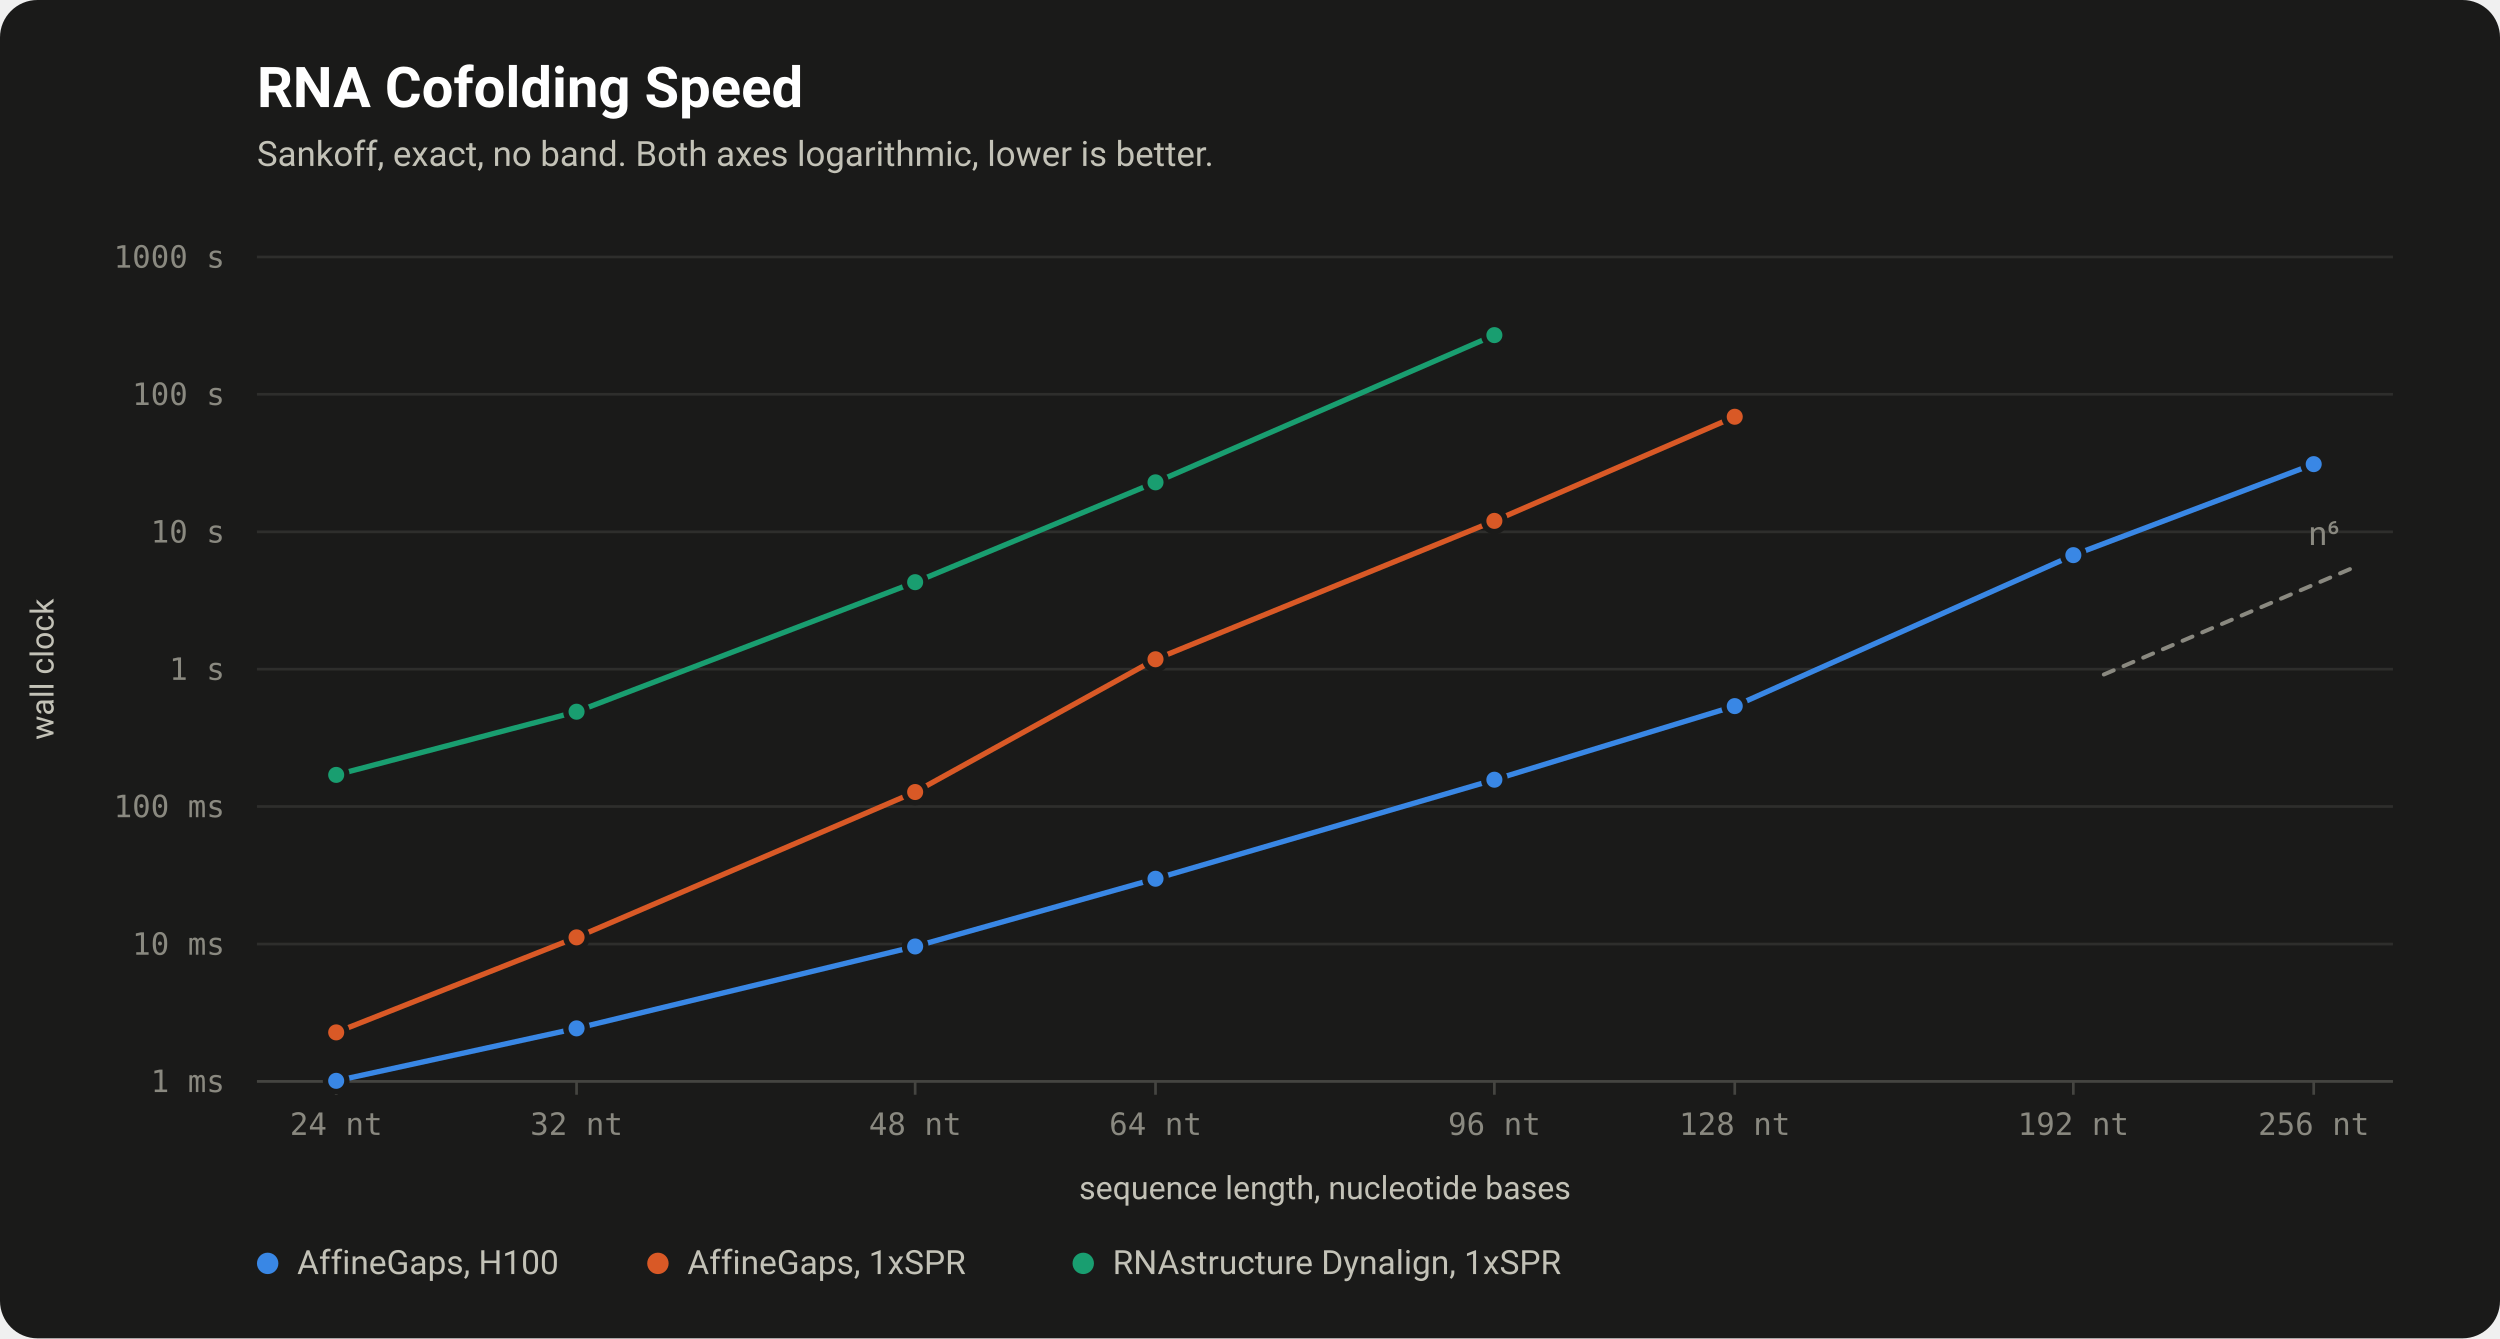
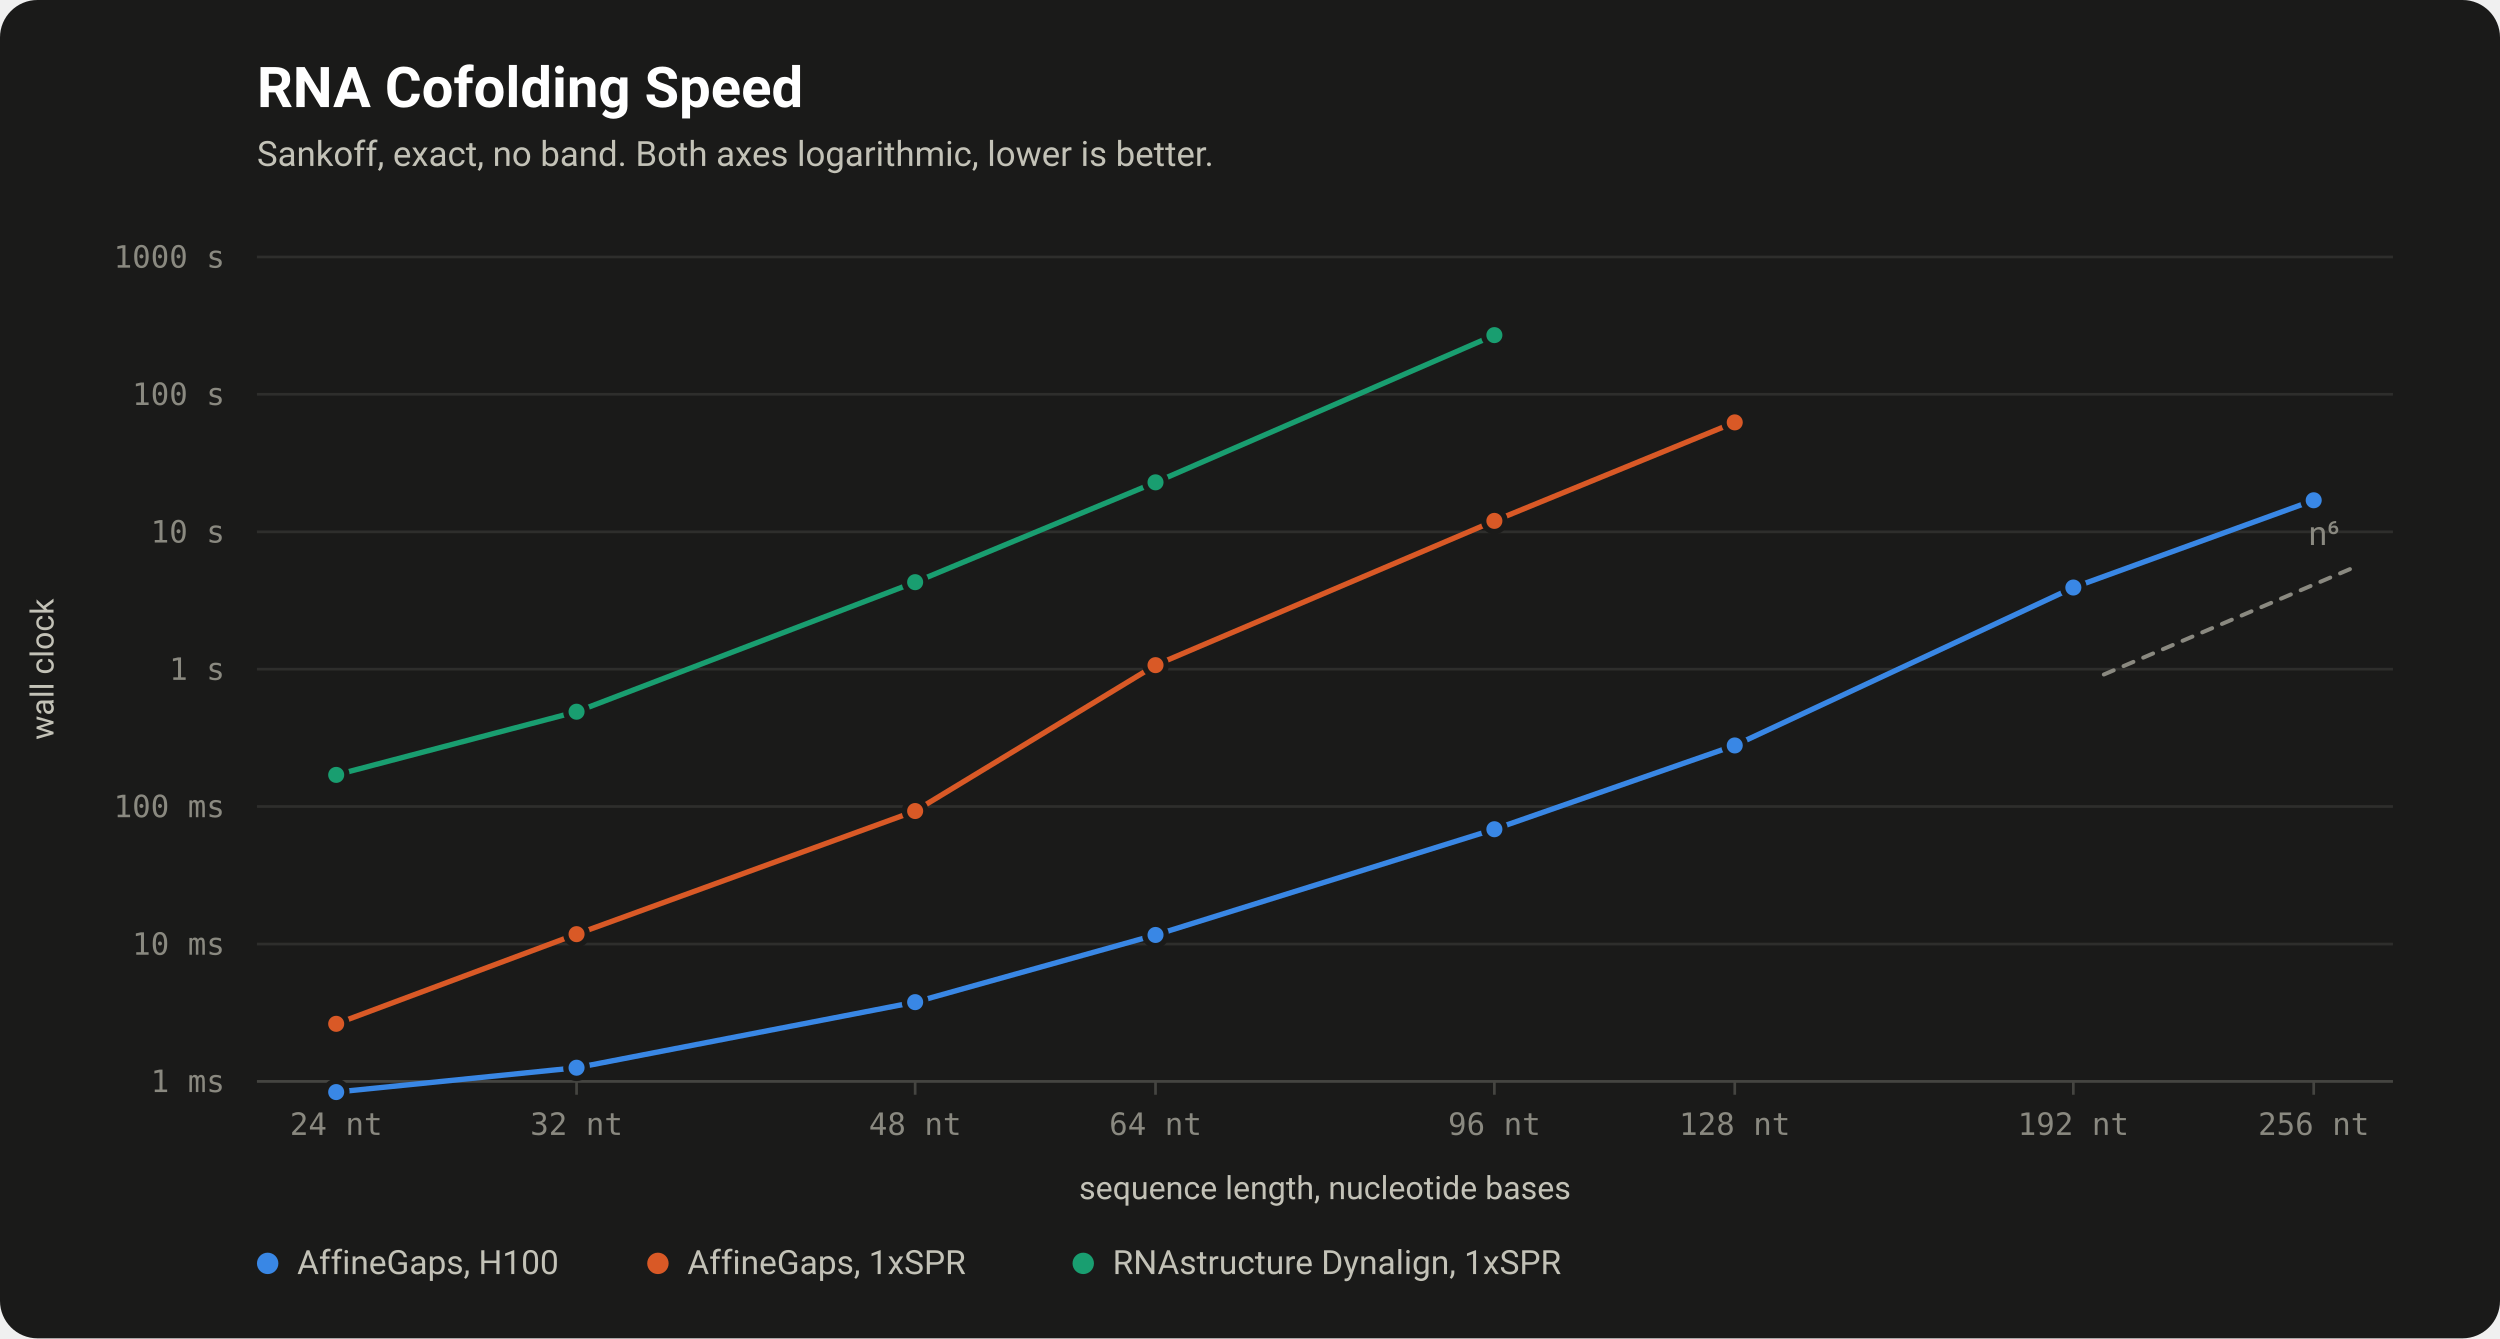
<svg xmlns="http://www.w3.org/2000/svg" width="934" height="500" viewBox="0 0 934 500" font-family="ui-sans-serif,-apple-system,'Segoe UI',Roboto,Helvetica,Arial,sans-serif" role="img" aria-label="Cofolding wall clock against input size, log-log">
  <rect width="934" height="500" rx="14" fill="#1a1a19" />
  <text x="96" y="40" font-size="21" font-weight="650" fill="#ffffff">RNA Cofolding Speed</text>
  <text x="96" y="62" font-size="13" fill="#c3c2b7">Sankoff, exact, no band. Both axes logarithmic, lower is better.</text>
  <line x1="96" y1="404.0" x2="894" y2="404.0" stroke="#2e2e2c" stroke-width="1" />
  <text x="84" y="408.0" font-size="11.5" text-anchor="end" fill="#8a8980" font-family="ui-monospace,SFMono-Regular,Menlo,Consolas,monospace">1 ms</text>
  <line x1="96" y1="352.7" x2="894" y2="352.7" stroke="#2e2e2c" stroke-width="1" />
  <text x="84" y="356.7" font-size="11.5" text-anchor="end" fill="#8a8980" font-family="ui-monospace,SFMono-Regular,Menlo,Consolas,monospace">10 ms</text>
  <line x1="96" y1="301.3" x2="894" y2="301.3" stroke="#2e2e2c" stroke-width="1" />
  <text x="84" y="305.3" font-size="11.5" text-anchor="end" fill="#8a8980" font-family="ui-monospace,SFMono-Regular,Menlo,Consolas,monospace">100 ms</text>
  <line x1="96" y1="250.0" x2="894" y2="250.0" stroke="#2e2e2c" stroke-width="1" />
  <text x="84" y="254.0" font-size="11.5" text-anchor="end" fill="#8a8980" font-family="ui-monospace,SFMono-Regular,Menlo,Consolas,monospace">1 s</text>
  <line x1="96" y1="198.7" x2="894" y2="198.7" stroke="#2e2e2c" stroke-width="1" />
  <text x="84" y="202.7" font-size="11.5" text-anchor="end" fill="#8a8980" font-family="ui-monospace,SFMono-Regular,Menlo,Consolas,monospace">10 s</text>
  <line x1="96" y1="147.3" x2="894" y2="147.3" stroke="#2e2e2c" stroke-width="1" />
  <text x="84" y="151.3" font-size="11.5" text-anchor="end" fill="#8a8980" font-family="ui-monospace,SFMono-Regular,Menlo,Consolas,monospace">100 s</text>
  <line x1="96" y1="96.0" x2="894" y2="96.0" stroke="#2e2e2c" stroke-width="1" />
  <text x="84" y="100.0" font-size="11.5" text-anchor="end" fill="#8a8980" font-family="ui-monospace,SFMono-Regular,Menlo,Consolas,monospace">1000 s</text>
  <line x1="96" y1="404" x2="894" y2="404" stroke="#454541" stroke-width="1" />
  <line x1="125.6" y1="404" x2="125.6" y2="409" stroke="#454541" stroke-width="1" />
  <text x="125.6" y="424" font-size="11.5" text-anchor="middle" fill="#8a8980" font-family="ui-monospace,SFMono-Regular,Menlo,Consolas,monospace">24 nt</text>
  <line x1="215.4" y1="404" x2="215.4" y2="409" stroke="#454541" stroke-width="1" />
  <text x="215.4" y="424" font-size="11.5" text-anchor="middle" fill="#8a8980" font-family="ui-monospace,SFMono-Regular,Menlo,Consolas,monospace">32 nt</text>
  <line x1="341.9" y1="404" x2="341.9" y2="409" stroke="#454541" stroke-width="1" />
  <text x="341.9" y="424" font-size="11.5" text-anchor="middle" fill="#8a8980" font-family="ui-monospace,SFMono-Regular,Menlo,Consolas,monospace">48 nt</text>
  <line x1="431.7" y1="404" x2="431.7" y2="409" stroke="#454541" stroke-width="1" />
  <text x="431.7" y="424" font-size="11.5" text-anchor="middle" fill="#8a8980" font-family="ui-monospace,SFMono-Regular,Menlo,Consolas,monospace">64 nt</text>
  <line x1="558.3" y1="404" x2="558.3" y2="409" stroke="#454541" stroke-width="1" />
  <text x="558.3" y="424" font-size="11.5" text-anchor="middle" fill="#8a8980" font-family="ui-monospace,SFMono-Regular,Menlo,Consolas,monospace">96 nt</text>
  <line x1="648.1" y1="404" x2="648.1" y2="409" stroke="#454541" stroke-width="1" />
  <text x="648.1" y="424" font-size="11.5" text-anchor="middle" fill="#8a8980" font-family="ui-monospace,SFMono-Regular,Menlo,Consolas,monospace">128 nt</text>
  <line x1="774.6" y1="404" x2="774.6" y2="409" stroke="#454541" stroke-width="1" />
  <text x="774.6" y="424" font-size="11.5" text-anchor="middle" fill="#8a8980" font-family="ui-monospace,SFMono-Regular,Menlo,Consolas,monospace">192 nt</text>
  <line x1="864.4" y1="404" x2="864.4" y2="409" stroke="#454541" stroke-width="1" />
  <text x="864.4" y="424" font-size="11.5" text-anchor="middle" fill="#8a8980" font-family="ui-monospace,SFMono-Regular,Menlo,Consolas,monospace">256 nt</text>
  <text x="495" y="448" font-size="12" text-anchor="middle" fill="#c3c2b7">sequence length, nucleotide bases</text>
  <text x="20" y="250" font-size="12" text-anchor="middle" fill="#c3c2b7" transform="rotate(-90 20 250)">wall clock</text>
  <line x1="786.0" y1="252.0" x2="878.0" y2="212.6" stroke="#8a8980" stroke-width="1.5" stroke-dasharray="4 4" stroke-linecap="round" />
  <text x="874.0" y="203.6" font-size="12.5" text-anchor="end" fill="#8a8980">n⁶</text>
-   <path d="M125.6,403.8 L215.4,384.2 L341.9,353.6 L431.7,328.3 L558.3,291.3 L648.1,263.8 L774.6,207.4 L864.4,173.4" fill="none" stroke="#3987e5" stroke-width="2" stroke-linecap="round" stroke-linejoin="round" />
-   <circle cx="125.6" cy="403.8" r="4" fill="#3987e5" stroke="#1a1a19" stroke-width="2" />
-   <circle cx="215.4" cy="384.2" r="4" fill="#3987e5" stroke="#1a1a19" stroke-width="2" />
-   <circle cx="341.9" cy="353.6" r="4" fill="#3987e5" stroke="#1a1a19" stroke-width="2" />
-   <circle cx="431.7" cy="328.3" r="4" fill="#3987e5" stroke="#1a1a19" stroke-width="2" />
-   <circle cx="558.3" cy="291.3" r="4" fill="#3987e5" stroke="#1a1a19" stroke-width="2" />
-   <circle cx="648.1" cy="263.8" r="4" fill="#3987e5" stroke="#1a1a19" stroke-width="2" />
-   <circle cx="774.6" cy="207.4" r="4" fill="#3987e5" stroke="#1a1a19" stroke-width="2" />
-   <circle cx="864.4" cy="173.4" r="4" fill="#3987e5" stroke="#1a1a19" stroke-width="2" />
-   <path d="M125.6,385.7 L215.4,350.2 L341.9,295.9 L431.7,246.3 L558.3,194.6 L648.1,155.7" fill="none" stroke="#d95926" stroke-width="2" stroke-linecap="round" stroke-linejoin="round" />
-   <circle cx="125.6" cy="385.7" r="4" fill="#d95926" stroke="#1a1a19" stroke-width="2" />
-   <circle cx="215.4" cy="350.2" r="4" fill="#d95926" stroke="#1a1a19" stroke-width="2" />
-   <circle cx="341.9" cy="295.9" r="4" fill="#d95926" stroke="#1a1a19" stroke-width="2" />
-   <circle cx="431.7" cy="246.3" r="4" fill="#d95926" stroke="#1a1a19" stroke-width="2" />
+   <path d="M125.6,408.0 L215.4,398.9 L341.9,374.4 L431.7,349.3 L558.3,309.8 L648.1,278.5 L774.6,219.5 L864.4,186.9" fill="none" stroke="#3987e5" stroke-width="2" stroke-linecap="round" stroke-linejoin="round" />
+   <circle cx="125.6" cy="408.0" r="4" fill="#3987e5" stroke="#1a1a19" stroke-width="2" />
+   <circle cx="215.4" cy="398.9" r="4" fill="#3987e5" stroke="#1a1a19" stroke-width="2" />
+   <circle cx="341.9" cy="374.4" r="4" fill="#3987e5" stroke="#1a1a19" stroke-width="2" />
+   <circle cx="431.7" cy="349.3" r="4" fill="#3987e5" stroke="#1a1a19" stroke-width="2" />
+   <circle cx="558.3" cy="309.8" r="4" fill="#3987e5" stroke="#1a1a19" stroke-width="2" />
+   <circle cx="648.1" cy="278.5" r="4" fill="#3987e5" stroke="#1a1a19" stroke-width="2" />
+   <circle cx="774.6" cy="219.5" r="4" fill="#3987e5" stroke="#1a1a19" stroke-width="2" />
+   <circle cx="864.4" cy="186.9" r="4" fill="#3987e5" stroke="#1a1a19" stroke-width="2" />
+   <path d="M125.6,382.5 L215.4,349.0 L341.9,303.0 L431.7,248.5 L558.3,194.6 L648.1,157.8" fill="none" stroke="#d95926" stroke-width="2" stroke-linecap="round" stroke-linejoin="round" />
+   <circle cx="125.6" cy="382.5" r="4" fill="#d95926" stroke="#1a1a19" stroke-width="2" />
+   <circle cx="215.4" cy="349.0" r="4" fill="#d95926" stroke="#1a1a19" stroke-width="2" />
+   <circle cx="341.9" cy="303.0" r="4" fill="#d95926" stroke="#1a1a19" stroke-width="2" />
+   <circle cx="431.7" cy="248.5" r="4" fill="#d95926" stroke="#1a1a19" stroke-width="2" />
  <circle cx="558.3" cy="194.6" r="4" fill="#d95926" stroke="#1a1a19" stroke-width="2" />
-   <circle cx="648.1" cy="155.7" r="4" fill="#d95926" stroke="#1a1a19" stroke-width="2" />
+   <circle cx="648.1" cy="157.8" r="4" fill="#d95926" stroke="#1a1a19" stroke-width="2" />
  <path d="M125.6,289.5 L215.4,265.9 L341.9,217.5 L431.7,180.2 L558.3,125.2" fill="none" stroke="#199e70" stroke-width="2" stroke-linecap="round" stroke-linejoin="round" />
  <circle cx="125.6" cy="289.5" r="4" fill="#199e70" stroke="#1a1a19" stroke-width="2" />
  <circle cx="215.4" cy="265.9" r="4" fill="#199e70" stroke="#1a1a19" stroke-width="2" />
  <circle cx="341.9" cy="217.5" r="4" fill="#199e70" stroke="#1a1a19" stroke-width="2" />
  <circle cx="431.7" cy="180.2" r="4" fill="#199e70" stroke="#1a1a19" stroke-width="2" />
  <circle cx="558.3" cy="125.2" r="4" fill="#199e70" stroke="#1a1a19" stroke-width="2" />
  <circle cx="100" cy="472" r="4" fill="#3987e5" />
  <text x="111" y="476" font-size="12.5" fill="#c3c2b7">AffineGaps, H100</text>
  <circle cx="245.8" cy="472" r="4" fill="#d95926" />
  <text x="256.8" y="476" font-size="12.5" fill="#c3c2b7">AffineGaps, 1xSPR</text>
  <circle cx="404.7" cy="472" r="4" fill="#199e70" />
  <text x="415.7" y="476" font-size="12.5" fill="#c3c2b7">RNAstructure Dynalign, 1xSPR</text>
</svg>
